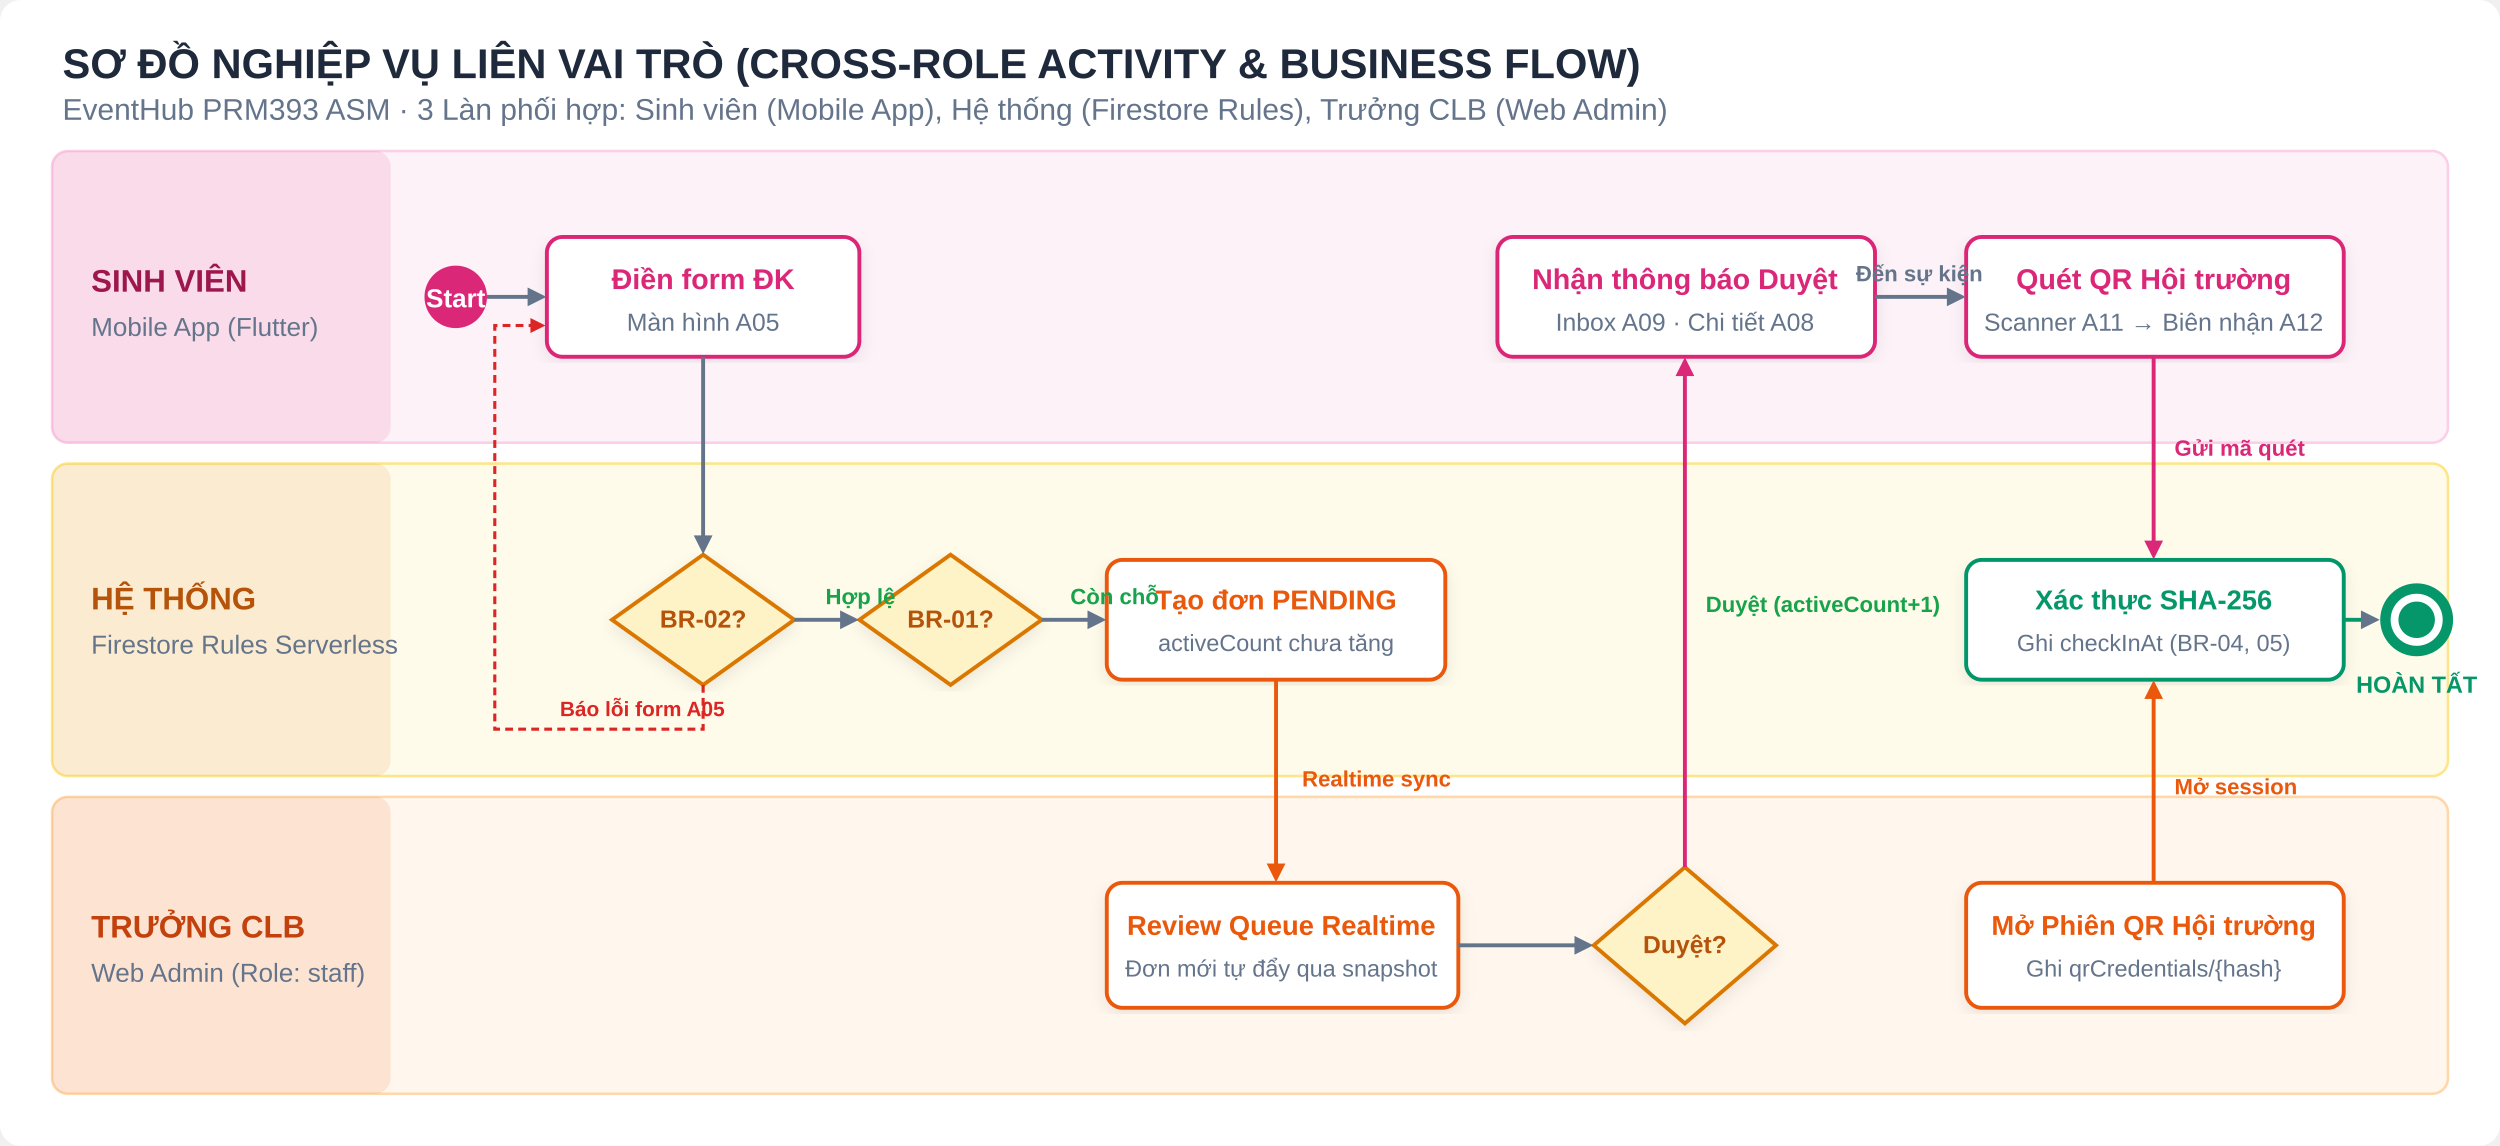
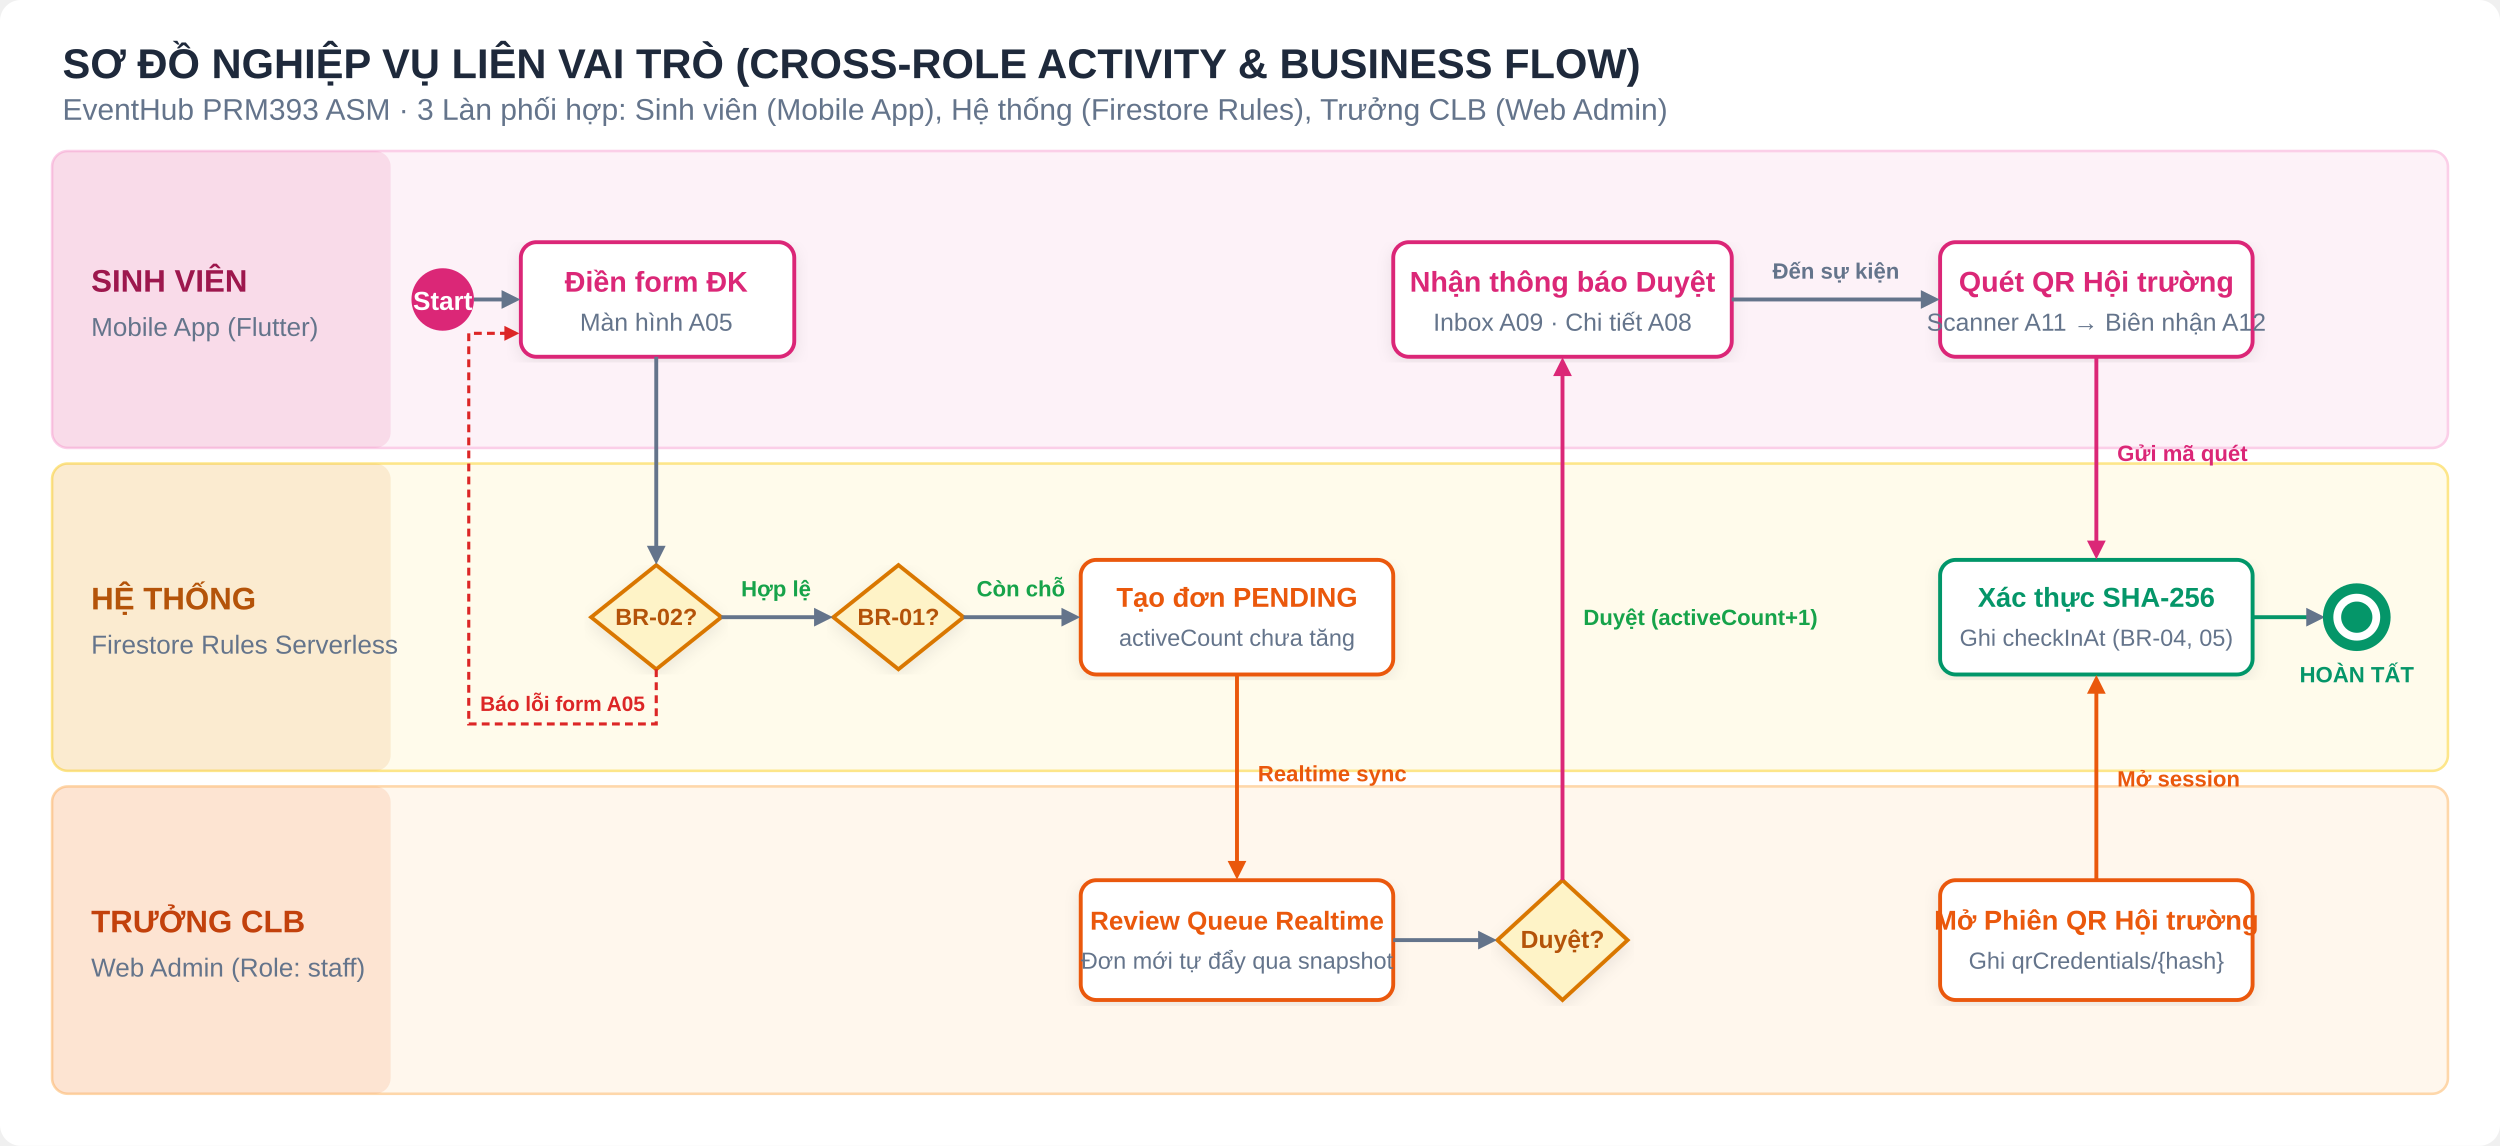
<svg xmlns="http://www.w3.org/2000/svg" viewBox="0 0 960 440" width="100%" height="100%">
  <defs>
    <marker id="arrow" viewBox="0 0 10 10" refX="6" refY="5" markerWidth="6" markerHeight="6" orient="auto-start-reverse">
      <path d="M 0 1 L 8 5 L 0 9 z" fill="#64748B" />
    </marker>
    <marker id="arrow-pink" viewBox="0 0 10 10" refX="6" refY="5" markerWidth="6" markerHeight="6" orient="auto-start-reverse">
      <path d="M 0 1 L 8 5 L 0 9 z" fill="#DB2777" />
    </marker>
    <marker id="arrow-orange" viewBox="0 0 10 10" refX="6" refY="5" markerWidth="6" markerHeight="6" orient="auto-start-reverse">
      <path d="M 0 1 L 8 5 L 0 9 z" fill="#EA580C" />
    </marker>
    <marker id="arrow-red" viewBox="0 0 10 10" refX="6" refY="5" markerWidth="6" markerHeight="6" orient="auto-start-reverse">
      <path d="M 0 1 L 8 5 L 0 9 z" fill="#DC2626" />
    </marker>
    <filter id="shadow" x="-5%" y="-5%" width="110%" height="110%">
      <feDropShadow dx="0" dy="2" stdDeviation="3" flood-opacity="0.08" />
    </filter>
  </defs>
  <rect width="960" height="440" rx="8" fill="#FFFFFF" />
  <text x="24" y="30" font-family="Calibri, Arial, sans-serif" font-size="16" font-weight="700" fill="#1E293B">SƠ ĐỒ NGHIỆP VỤ LIÊN VAI TRÒ (CROSS-ROLE ACTIVITY &amp; BUSINESS FLOW)</text>
  <text x="24" y="46" font-family="Calibri, Arial, sans-serif" font-size="11.5" fill="#64748B">EventHub PRM393 ASM · 3 Làn phối hợp: Sinh viên (Mobile App), Hệ thống (Firestore Rules), Trưởng CLB (Web Admin)</text>
-   <rect x="20" y="58" width="920" height="112" rx="6" fill="#FDF2F8" stroke="#FBCFE8" stroke-width="1" />
-   <rect x="20" y="58" width="130" height="112" rx="6" fill="#DB2777" opacity="0.12" />
+   <rect x="20" y="58" width="920" height="114" rx="6" fill="#FDF2F8" stroke="#FBCFE8" stroke-width="1" />
+   <rect x="20" y="58" width="130" height="114" rx="6" fill="#DB2777" opacity="0.12" />
  <text x="35" y="112" font-family="Calibri, Arial, sans-serif" font-size="12" font-weight="700" fill="#9D174D">SINH VIÊN</text>
  <text x="35" y="129" font-family="Calibri, Arial, sans-serif" font-size="10" fill="#64748B">Mobile App (Flutter)</text>
-   <circle cx="175" cy="114" r="12" fill="#DB2777" />
-   <text x="175" y="118" font-family="Calibri, Arial, sans-serif" font-size="10" font-weight="700" fill="#FFF" text-anchor="middle">Start</text>
-   <rect x="210" y="91" width="120" height="46" rx="6" fill="#FFF" stroke="#DB2777" stroke-width="1.5" filter="url(#shadow)" />
-   <text x="270" y="111" font-family="Calibri, Arial, sans-serif" font-size="11" font-weight="700" fill="#DB2777" text-anchor="middle">Điền form ĐK</text>
-   <text x="270" y="127" font-family="Calibri, Arial, sans-serif" font-size="9.5" fill="#64748B" text-anchor="middle">Màn hình A05</text>
-   <rect x="575" y="91" width="145" height="46" rx="6" fill="#FFF" stroke="#DB2777" stroke-width="1.5" filter="url(#shadow)" />
-   <text x="647" y="111" font-family="Calibri, Arial, sans-serif" font-size="11" font-weight="700" fill="#DB2777" text-anchor="middle">Nhận thông báo Duyệt</text>
-   <text x="647" y="127" font-family="Calibri, Arial, sans-serif" font-size="9.5" fill="#64748B" text-anchor="middle">Inbox A09 · Chi tiết A08</text>
-   <rect x="755" y="91" width="145" height="46" rx="6" fill="#FFF" stroke="#DB2777" stroke-width="1.5" filter="url(#shadow)" />
-   <text x="827" y="111" font-family="Calibri, Arial, sans-serif" font-size="11" font-weight="700" fill="#DB2777" text-anchor="middle">Quét QR Hội trường</text>
-   <text x="827" y="127" font-family="Calibri, Arial, sans-serif" font-size="9.5" fill="#64748B" text-anchor="middle">Scanner A11 → Biên nhận A12</text>
-   <rect x="20" y="178" width="920" height="120" rx="6" fill="#FFFBEB" stroke="#FDE68A" stroke-width="1" />
-   <rect x="20" y="178" width="130" height="120" rx="6" fill="#D97706" opacity="0.12" />
+   <circle cx="170" cy="115" r="12" fill="#DB2777" />
+   <text x="170" y="119" font-family="Calibri, Arial, sans-serif" font-size="10" font-weight="700" fill="#FFF" text-anchor="middle">Start</text>
+   <rect x="200" y="93" width="105" height="44" rx="6" fill="#FFF" stroke="#DB2777" stroke-width="1.5" filter="url(#shadow)" />
+   <text x="252" y="112" font-family="Calibri, Arial, sans-serif" font-size="11" font-weight="700" fill="#DB2777" text-anchor="middle">Điền form ĐK</text>
+   <text x="252" y="127" font-family="Calibri, Arial, sans-serif" font-size="9.5" fill="#64748B" text-anchor="middle">Màn hình A05</text>
+   <rect x="535" y="93" width="130" height="44" rx="6" fill="#FFF" stroke="#DB2777" stroke-width="1.5" filter="url(#shadow)" />
+   <text x="600" y="112" font-family="Calibri, Arial, sans-serif" font-size="11" font-weight="700" fill="#DB2777" text-anchor="middle">Nhận thông báo Duyệt</text>
+   <text x="600" y="127" font-family="Calibri, Arial, sans-serif" font-size="9.5" fill="#64748B" text-anchor="middle">Inbox A09 · Chi tiết A08</text>
+   <rect x="745" y="93" width="120" height="44" rx="6" fill="#FFF" stroke="#DB2777" stroke-width="1.5" filter="url(#shadow)" />
+   <text x="805" y="112" font-family="Calibri, Arial, sans-serif" font-size="11" font-weight="700" fill="#DB2777" text-anchor="middle">Quét QR Hội trường</text>
+   <text x="805" y="127" font-family="Calibri, Arial, sans-serif" font-size="9.5" fill="#64748B" text-anchor="middle">Scanner A11 → Biên nhận A12</text>
+   <rect x="20" y="178" width="920" height="118" rx="6" fill="#FFFBEB" stroke="#FDE68A" stroke-width="1" />
+   <rect x="20" y="178" width="130" height="118" rx="6" fill="#D97706" opacity="0.12" />
  <text x="35" y="234" font-family="Calibri, Arial, sans-serif" font-size="12" font-weight="700" fill="#B45309">HỆ THỐNG</text>
  <text x="35" y="251" font-family="Calibri, Arial, sans-serif" font-size="10" fill="#64748B">Firestore Rules Serverless</text>
-   <polygon points="270,213 305,238 270,263 235,238" fill="#FEF3C7" stroke="#D97706" stroke-width="1.5" filter="url(#shadow)" />
-   <text x="270" y="241" font-family="Calibri, Arial, sans-serif" font-size="9.5" font-weight="700" fill="#B45309" text-anchor="middle">BR-02?</text>
-   <polygon points="365,213 400,238 365,263 330,238" fill="#FEF3C7" stroke="#D97706" stroke-width="1.5" filter="url(#shadow)" />
-   <text x="365" y="241" font-family="Calibri, Arial, sans-serif" font-size="9.5" font-weight="700" fill="#B45309" text-anchor="middle">BR-01?</text>
-   <rect x="425" y="215" width="130" height="46" rx="6" fill="#FFF" stroke="#EA580C" stroke-width="1.5" filter="url(#shadow)" />
-   <text x="490" y="234" font-family="Calibri, Arial, sans-serif" font-size="10.5" font-weight="700" fill="#EA580C" text-anchor="middle">Tạo đơn PENDING</text>
-   <text x="490" y="250" font-family="Calibri, Arial, sans-serif" font-size="9" fill="#64748B" text-anchor="middle">activeCount chưa tăng</text>
-   <rect x="755" y="215" width="145" height="46" rx="6" fill="#FFF" stroke="#059669" stroke-width="1.5" filter="url(#shadow)" />
-   <text x="827" y="234" font-family="Calibri, Arial, sans-serif" font-size="10.5" font-weight="700" fill="#059669" text-anchor="middle">Xác thực SHA-256</text>
-   <text x="827" y="250" font-family="Calibri, Arial, sans-serif" font-size="9" fill="#64748B" text-anchor="middle">Ghi checkInAt (BR-04, 05)</text>
-   <rect x="20" y="306" width="920" height="114" rx="6" fill="#FFF7ED" stroke="#FED7AA" stroke-width="1" />
-   <rect x="20" y="306" width="130" height="114" rx="6" fill="#EA580C" opacity="0.12" />
-   <text x="35" y="360" font-family="Calibri, Arial, sans-serif" font-size="12" font-weight="700" fill="#C2410C">TRƯỞNG CLB</text>
-   <text x="35" y="377" font-family="Calibri, Arial, sans-serif" font-size="10" fill="#64748B">Web Admin (Role: staff)</text>
-   <rect x="425" y="339" width="135" height="48" rx="6" fill="#FFF" stroke="#EA580C" stroke-width="1.5" filter="url(#shadow)" />
-   <text x="492" y="359" font-family="Calibri, Arial, sans-serif" font-size="10.5" font-weight="700" fill="#EA580C" text-anchor="middle">Review Queue Realtime</text>
-   <text x="492" y="375" font-family="Calibri, Arial, sans-serif" font-size="9" fill="#64748B" text-anchor="middle">Đơn mới tự đẩy qua snapshot</text>
-   <polygon points="647,333 682,363 647,393 612,363" fill="#FEF3C7" stroke="#D97706" stroke-width="1.5" filter="url(#shadow)" />
-   <text x="647" y="366" font-family="Calibri, Arial, sans-serif" font-size="9.5" font-weight="700" fill="#B45309" text-anchor="middle">Duyệt?</text>
-   <rect x="755" y="339" width="145" height="48" rx="6" fill="#FFF" stroke="#EA580C" stroke-width="1.5" filter="url(#shadow)" />
-   <text x="827" y="359" font-family="Calibri, Arial, sans-serif" font-size="10.5" font-weight="700" fill="#EA580C" text-anchor="middle">Mở Phiên QR Hội trường</text>
-   <text x="827" y="375" font-family="Calibri, Arial, sans-serif" font-size="9" fill="#64748B" text-anchor="middle">Ghi qrCredentials/{hash}</text>
-   <line x1="187" y1="114" x2="208" y2="114" stroke="#64748B" stroke-width="1.5" marker-end="url(#arrow)" />
-   <line x1="270" y1="137" x2="270" y2="211" stroke="#64748B" stroke-width="1.5" marker-end="url(#arrow)" />
-   <line x1="305" y1="238" x2="328" y2="238" stroke="#64748B" stroke-width="1.5" marker-end="url(#arrow)" />
-   <text x="317" y="232" font-family="Calibri, Arial, sans-serif" font-size="8.5" fill="#16A34A" font-weight="700">Hợp lệ</text>
-   <path d="M 270 263 L 270 280 L 190 280 L 190 125 L 208 125" fill="none" stroke="#DC2626" stroke-width="1.2" stroke-dasharray="3,2" marker-end="url(#arrow-red)" />
-   <text x="215" y="275" font-family="Calibri, Arial, sans-serif" font-size="8" fill="#DC2626" font-weight="700">Báo lỗi form A05</text>
-   <line x1="400" y1="238" x2="423" y2="238" stroke="#64748B" stroke-width="1.5" marker-end="url(#arrow)" />
-   <text x="411" y="232" font-family="Calibri, Arial, sans-serif" font-size="8.5" fill="#16A34A" font-weight="700">Còn chỗ</text>
-   <line x1="490" y1="261" x2="490" y2="337" stroke="#EA580C" stroke-width="1.5" marker-end="url(#arrow-orange)" />
-   <text x="500" y="302" font-family="Calibri, Arial, sans-serif" font-size="8.5" fill="#EA580C" font-weight="700">Realtime sync</text>
-   <line x1="560" y1="363" x2="610" y2="363" stroke="#64748B" stroke-width="1.5" marker-end="url(#arrow)" />
-   <path d="M 647 333 L 647 139" fill="none" stroke="#DB2777" stroke-width="1.5" marker-end="url(#arrow-pink)" />
-   <text x="655" y="235" font-family="Calibri, Arial, sans-serif" font-size="8.5" fill="#16A34A" font-weight="700">Duyệt (activeCount+1)</text>
-   <line x1="720" y1="114" x2="753" y2="114" stroke="#64748B" stroke-width="1.5" marker-end="url(#arrow)" />
-   <text x="737" y="108" font-family="Calibri, Arial, sans-serif" font-size="8.5" fill="#64748B" font-weight="700" text-anchor="middle">Đến sự kiện</text>
-   <line x1="827" y1="339" x2="827" y2="263" stroke="#EA580C" stroke-width="1.5" marker-end="url(#arrow-orange)" />
-   <text x="835" y="305" font-family="Calibri, Arial, sans-serif" font-size="8.5" fill="#EA580C" font-weight="700">Mở session</text>
-   <line x1="827" y1="137" x2="827" y2="213" stroke="#DB2777" stroke-width="1.5" marker-end="url(#arrow-pink)" />
-   <text x="835" y="175" font-family="Calibri, Arial, sans-serif" font-size="8.5" fill="#DB2777" font-weight="700">Gửi mã quét</text>
-   <circle cx="928" cy="238" r="14" fill="#059669" />
-   <circle cx="928" cy="238" r="10" fill="#FFF" />
-   <circle cx="928" cy="238" r="7" fill="#059669" />
-   <line x1="900" y1="238" x2="912" y2="238" stroke="#059669" stroke-width="1.5" marker-end="url(#arrow)" />
-   <text x="928" y="266" font-family="Calibri, Arial, sans-serif" font-size="9" font-weight="700" fill="#059669" text-anchor="middle">HOÀN TẤT</text>
+   <polygon points="252,217 277,237 252,257 227,237" fill="#FEF3C7" stroke="#D97706" stroke-width="1.5" filter="url(#shadow)" />
+   <text x="252" y="240" font-family="Calibri, Arial, sans-serif" font-size="9" font-weight="700" fill="#B45309" text-anchor="middle">BR-02?</text>
+   <polygon points="345,217 370,237 345,257 320,237" fill="#FEF3C7" stroke="#D97706" stroke-width="1.5" filter="url(#shadow)" />
+   <text x="345" y="240" font-family="Calibri, Arial, sans-serif" font-size="9" font-weight="700" fill="#B45309" text-anchor="middle">BR-01?</text>
+   <rect x="415" y="215" width="120" height="44" rx="6" fill="#FFF" stroke="#EA580C" stroke-width="1.5" filter="url(#shadow)" />
+   <text x="475" y="233" font-family="Calibri, Arial, sans-serif" font-size="10.5" font-weight="700" fill="#EA580C" text-anchor="middle">Tạo đơn PENDING</text>
+   <text x="475" y="248" font-family="Calibri, Arial, sans-serif" font-size="9" fill="#64748B" text-anchor="middle">activeCount chưa tăng</text>
+   <rect x="745" y="215" width="120" height="44" rx="6" fill="#FFF" stroke="#059669" stroke-width="1.5" filter="url(#shadow)" />
+   <text x="805" y="233" font-family="Calibri, Arial, sans-serif" font-size="10.5" font-weight="700" fill="#059669" text-anchor="middle">Xác thực SHA-256</text>
+   <text x="805" y="248" font-family="Calibri, Arial, sans-serif" font-size="9" fill="#64748B" text-anchor="middle">Ghi checkInAt (BR-04, 05)</text>
+   <rect x="20" y="302" width="920" height="118" rx="6" fill="#FFF7ED" stroke="#FED7AA" stroke-width="1" />
+   <rect x="20" y="302" width="130" height="118" rx="6" fill="#EA580C" opacity="0.12" />
+   <text x="35" y="358" font-family="Calibri, Arial, sans-serif" font-size="12" font-weight="700" fill="#C2410C">TRƯỞNG CLB</text>
+   <text x="35" y="375" font-family="Calibri, Arial, sans-serif" font-size="10" fill="#64748B">Web Admin (Role: staff)</text>
+   <rect x="415" y="338" width="120" height="46" rx="6" fill="#FFF" stroke="#EA580C" stroke-width="1.5" filter="url(#shadow)" />
+   <text x="475" y="357" font-family="Calibri, Arial, sans-serif" font-size="10" font-weight="700" fill="#EA580C" text-anchor="middle">Review Queue Realtime</text>
+   <text x="475" y="372" font-family="Calibri, Arial, sans-serif" font-size="9" fill="#64748B" text-anchor="middle">Đơn mới tự đẩy qua snapshot</text>
+   <polygon points="600,338 625,361 600,384 575,361" fill="#FEF3C7" stroke="#D97706" stroke-width="1.5" filter="url(#shadow)" />
+   <text x="600" y="364" font-family="Calibri, Arial, sans-serif" font-size="9.5" font-weight="700" fill="#B45309" text-anchor="middle">Duyệt?</text>
+   <rect x="745" y="338" width="120" height="46" rx="6" fill="#FFF" stroke="#EA580C" stroke-width="1.5" filter="url(#shadow)" />
+   <text x="805" y="357" font-family="Calibri, Arial, sans-serif" font-size="10.5" font-weight="700" fill="#EA580C" text-anchor="middle">Mở Phiên QR Hội trường</text>
+   <text x="805" y="372" font-family="Calibri, Arial, sans-serif" font-size="9" fill="#64748B" text-anchor="middle">Ghi qrCredentials/{hash}</text>
+   <line x1="182" y1="115" x2="198" y2="115" stroke="#64748B" stroke-width="1.5" marker-end="url(#arrow)" />
+   <line x1="252" y1="137" x2="252" y2="215" stroke="#64748B" stroke-width="1.5" marker-end="url(#arrow)" />
+   <line x1="277" y1="237" x2="318" y2="237" stroke="#64748B" stroke-width="1.5" marker-end="url(#arrow)" />
+   <text x="298" y="229" font-family="Calibri, Arial, sans-serif" font-size="8.5" fill="#16A34A" font-weight="700" text-anchor="middle">Hợp lệ</text>
+   <path d="M 252 257 L 252 278 L 180 278 L 180 128 L 198 128" fill="none" stroke="#DC2626" stroke-width="1.2" stroke-dasharray="3,2" marker-end="url(#arrow-red)" />
+   <text x="216" y="273" font-family="Calibri, Arial, sans-serif" font-size="8" fill="#DC2626" font-weight="700" text-anchor="middle">Báo lỗi form A05</text>
+   <line x1="370" y1="237" x2="413" y2="237" stroke="#64748B" stroke-width="1.5" marker-end="url(#arrow)" />
+   <text x="392" y="229" font-family="Calibri, Arial, sans-serif" font-size="8.5" fill="#16A34A" font-weight="700" text-anchor="middle">Còn chỗ</text>
+   <line x1="475" y1="259" x2="475" y2="336" stroke="#EA580C" stroke-width="1.5" marker-end="url(#arrow-orange)" />
+   <text x="483" y="300" font-family="Calibri, Arial, sans-serif" font-size="8.5" fill="#EA580C" font-weight="700">Realtime sync</text>
+   <line x1="535" y1="361" x2="573" y2="361" stroke="#64748B" stroke-width="1.5" marker-end="url(#arrow)" />
+   <path d="M 600 338 L 600 139" fill="none" stroke="#DB2777" stroke-width="1.5" marker-end="url(#arrow-pink)" />
+   <text x="608" y="240" font-family="Calibri, Arial, sans-serif" font-size="8.5" fill="#16A34A" font-weight="700">Duyệt (activeCount+1)</text>
+   <line x1="665" y1="115" x2="743" y2="115" stroke="#64748B" stroke-width="1.5" marker-end="url(#arrow)" />
+   <text x="705" y="107" font-family="Calibri, Arial, sans-serif" font-size="8.5" fill="#64748B" font-weight="700" text-anchor="middle">Đến sự kiện</text>
+   <line x1="805" y1="338" x2="805" y2="261" stroke="#EA580C" stroke-width="1.5" marker-end="url(#arrow-orange)" />
+   <text x="813" y="302" font-family="Calibri, Arial, sans-serif" font-size="8.5" fill="#EA580C" font-weight="700">Mở session</text>
+   <line x1="805" y1="137" x2="805" y2="213" stroke="#DB2777" stroke-width="1.5" marker-end="url(#arrow-pink)" />
+   <text x="813" y="177" font-family="Calibri, Arial, sans-serif" font-size="8.5" fill="#DB2777" font-weight="700">Gửi mã quét</text>
+   <line x1="865" y1="237" x2="891" y2="237" stroke="#059669" stroke-width="1.5" marker-end="url(#arrow)" />
+   <circle cx="905" cy="237" r="13" fill="#059669" />
+   <circle cx="905" cy="237" r="9" fill="#FFF" />
+   <circle cx="905" cy="237" r="6" fill="#059669" />
+   <text x="905" y="262" font-family="Calibri, Arial, sans-serif" font-size="8.5" font-weight="700" fill="#059669" text-anchor="middle">HOÀN TẤT</text>
</svg>
